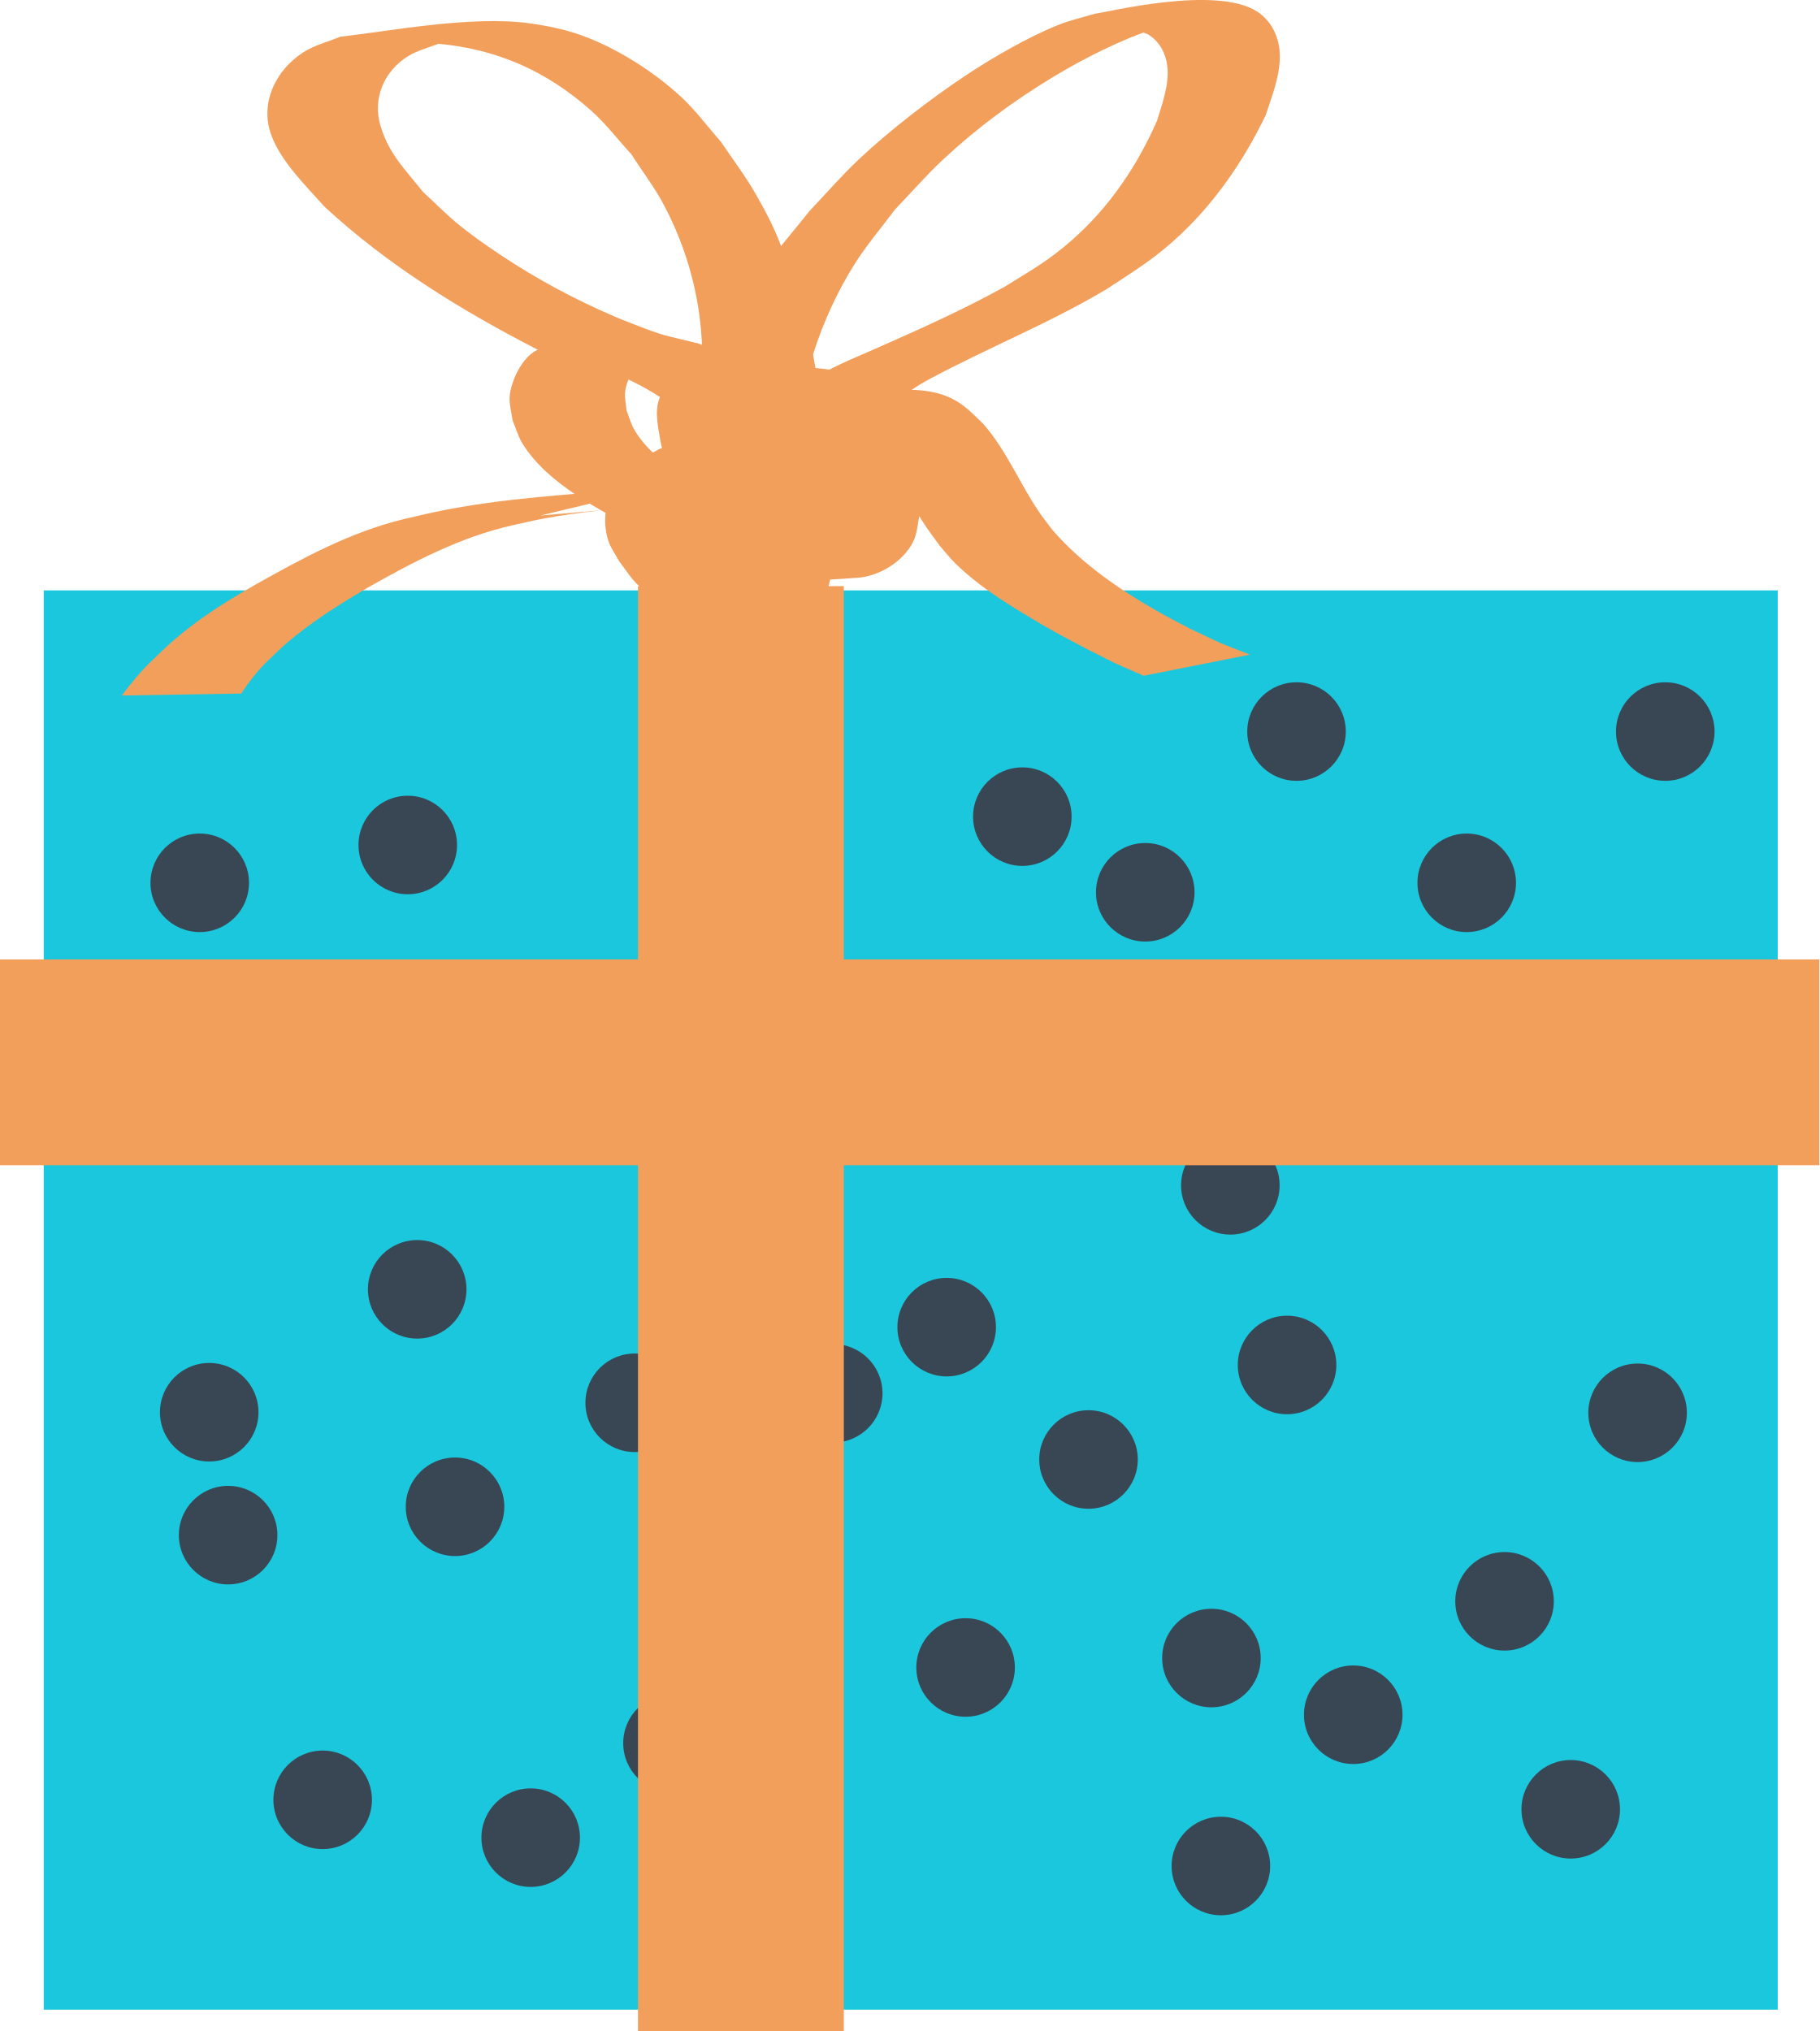
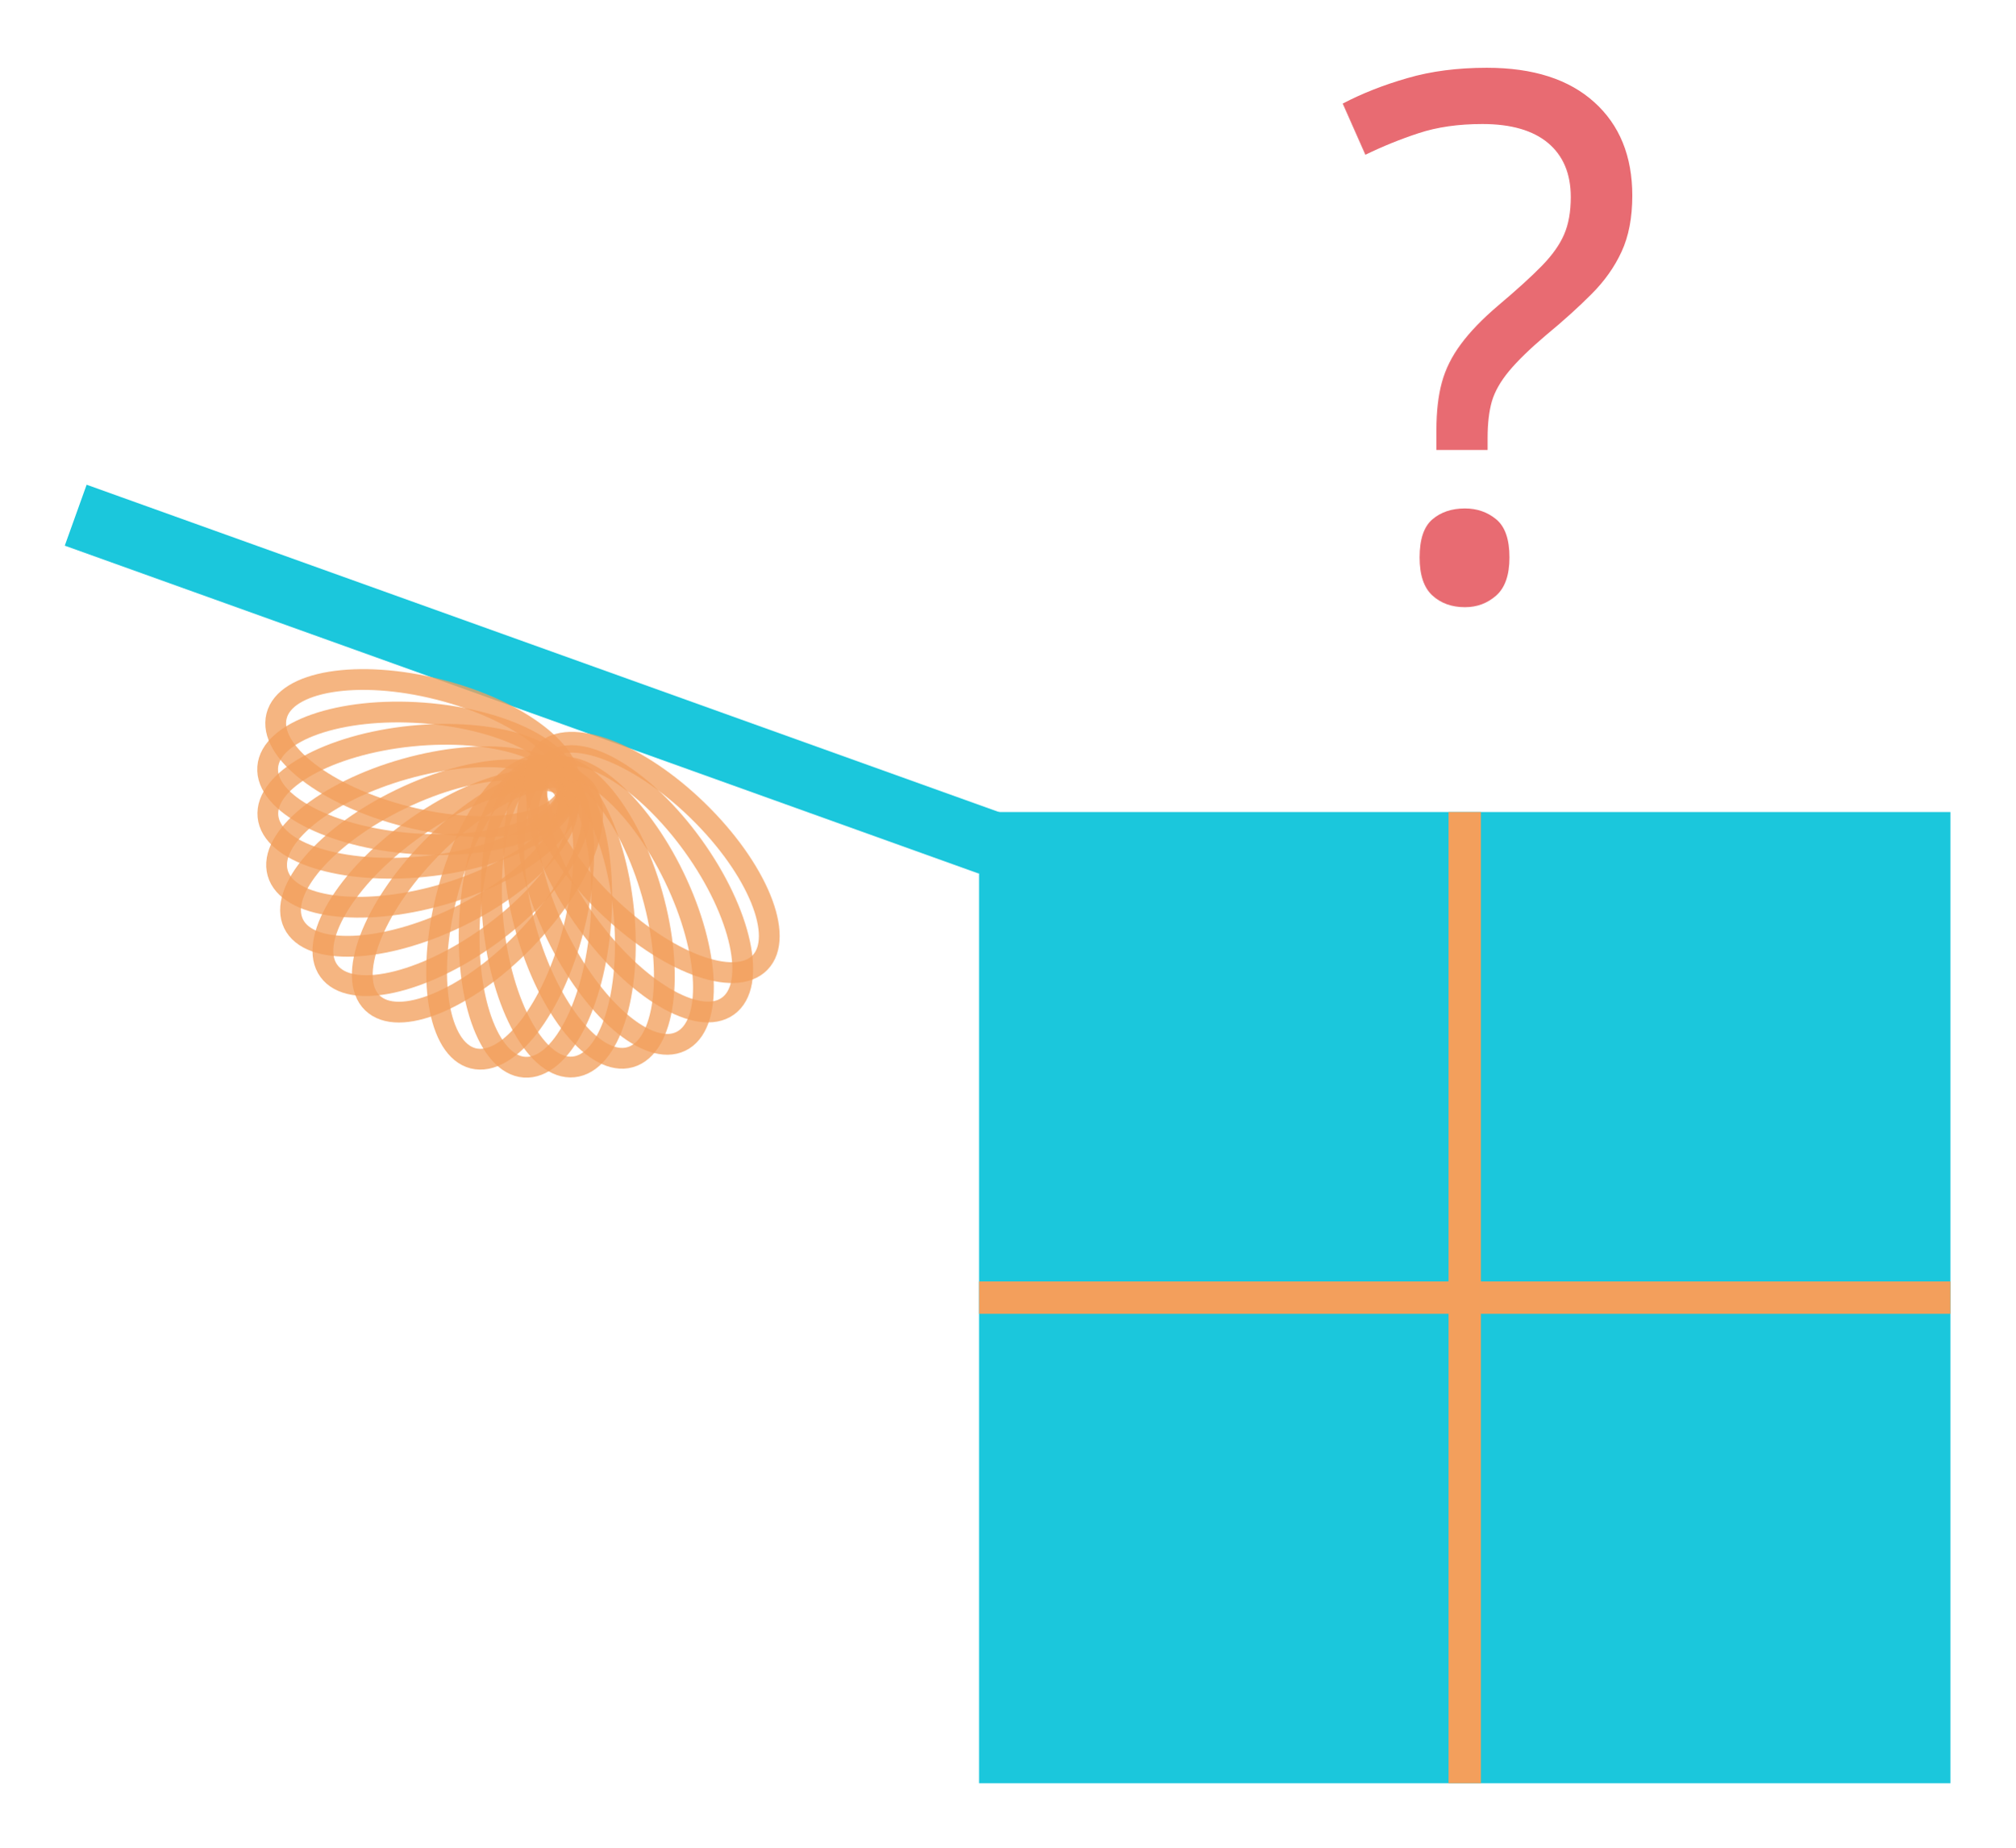
- <svg xmlns="http://www.w3.org/2000/svg" width="63.583mm" height="70.991mm" viewBox="0 0 63.583 70.991" version="1.1" id="svg5">
+ <svg xmlns="http://www.w3.org/2000/svg" width="155.592mm" height="142.707mm" viewBox="0 0 155.592 142.707" version="1.1" id="svg5">
  <defs id="defs2" />
-   <g id="layer1" transform="translate(-77.28202,-141.9644)">
-     <rect style="opacity:1;fill:#1bc7dc;fill-opacity:1;stroke:none;stroke-width:6.943;stroke-linecap:square;stroke-linejoin:miter;stroke-miterlimit:4;stroke-dasharray:none;stroke-opacity:1;paint-order:stroke fill markers" id="rect4003" width="60.602" height="49.609" x="78.81" y="162.601" />
-     <g id="g6745" transform="matrix(0.4437902,0,0,0.4437902,90.32845,69.47015)">
-       <path style="opacity:1;fill:#f39f5c;fill-opacity:1;stroke:none;stroke-width:13.8;stroke-linecap:square;stroke-linejoin:miter;stroke-miterlimit:4;stroke-dasharray:none;stroke-opacity:1;paint-order:stroke fill markers" id="path6413" d="m 33.427,200.601 c -0.042,-0.545 -0.137,-1.089 -0.127,-1.635 0.09,-5.051 1.924,-10.546 4.588,-14.794 0.95,-1.515 2.127,-2.875 3.191,-4.312 1.277,-1.326 2.482,-2.724 3.83,-3.977 2.696,-2.506 5.506,-4.577 8.649,-6.48 2.369,-1.434 5.355,-2.952 8.028,-3.806 1.08,-0.345 2.213,-0.494 3.32,-0.741 -1.873,0.229 -3.814,0.138 -5.62,0.687 -0.564,0.171 1.181,0.216 1.695,0.505 0.43,0.242 0.8,0.617 1.053,1.041 1.089,1.827 0.236,3.949 -0.31,5.76 -1.548,3.558 -3.773,6.841 -6.704,9.414 -1.919,1.685 -3.177,2.348 -5.33,3.691 -3.431,1.898 -7.018,3.485 -10.603,5.064 -0.725,0.319 -1.457,0.62 -2.174,0.956 -0.626,0.293 -1.236,0.62 -1.854,0.93 -2.315,1.139 -4.212,2.904 -6.149,4.572 0,0 9.231,0.056 9.231,0.056 v 0 c 1.775,-1.619 3.589,-3.217 5.722,-4.357 4.579,-2.449 9.42,-4.384 13.887,-7.049 2.04,-1.35 3.518,-2.222 5.355,-3.872 3.045,-2.734 5.398,-6.15 7.168,-9.817 0.685,-2.088 1.751,-4.55 0.63,-6.728 -0.296,-0.575 -0.752,-1.095 -1.295,-1.446 -3.268,-2.111 -11.957,0.097 -12.768,0.165 -0.962,0.295 -1.951,0.511 -2.885,0.884 -2.374,0.95 -5.19,2.581 -7.278,3.967 -2.777,1.843 -6.022,4.344 -8.434,6.617 -1.36,1.281 -2.581,2.702 -3.871,4.053 -1.157,1.475 -2.424,2.87 -3.47,4.426 -1.404,2.087 -3.551,6.416 -4.507,8.795 -0.461,1.148 -0.781,2.349 -1.159,3.527 -0.493,1.534 -0.953,3.078 -1.444,4.613 0,0 9.634,-0.709 9.634,-0.709 z" />
-       <path style="opacity:1;fill:#f39f5c;fill-opacity:1;stroke:none;stroke-width:13.8;stroke-linecap:square;stroke-linejoin:miter;stroke-miterlimit:4;stroke-dasharray:none;stroke-opacity:1;paint-order:stroke fill markers" id="path6415" d="m 36.21,196.805 c -2.696,-2.051 -5.446,-4.121 -8.53,-5.567 -0.655,-0.307 -1.343,-0.539 -2.014,-0.809 -4.909,-1.2 -3.086,-0.959 -12.306,0.358 -1.466,0.209 -2.557,2.577 -2.624,3.843 -0.032,0.612 0.153,1.216 0.229,1.823 0.261,0.612 0.434,1.269 0.784,1.835 2.015,3.26 6.272,5.299 9.517,7.093 1.5,0.885 3.099,1.675 4.425,2.827 0.36,0.313 0.957,0.775 0.891,1.37 -0.018,0.164 -0.177,0.278 -0.266,0.417 -0.229,0.065 -0.451,0.171 -0.688,0.195 -0.346,0.036 -1.389,0.033 -1.044,-0.016 2.558,-0.363 5.191,-0.293 7.696,-0.929 0.549,-0.139 -1.086,-0.348 -1.581,-0.624 -1.328,-0.74 -1.586,-1.25 -2.546,-2.383 -0.249,-0.48 -0.587,-0.923 -0.746,-1.44 -0.448,-1.453 0.043,-2.989 1.083,-4.047 0.961,-0.978 1.671,-1.17 2.896,-1.743 1.742,-0.642 3.577,-0.874 5.403,-1.123 0.895,-0.122 1.771,-0.113 2.537,-0.675 0.263,-0.193 0.406,-0.51 0.609,-0.766 -0.017,-0.369 0.054,-0.754 -0.051,-1.108 -0.473,-1.59 -2.476,-2.545 -3.951,-2.86 -0.405,-0.086 -0.823,-0.098 -1.235,-0.147 -1.477,2.786 -8.096,-0.782 -11.23,1.312 -0.278,0.186 -0.559,0.399 -0.734,0.684 -0.65,1.059 -0.353,2.392 -0.165,3.513 0.268,1.689 1.281,3.985 0.343,5.625 -0.123,0.215 -0.339,0.36 -0.509,0.54 -3.702,-0.315 0.535,0.088 8.173,-1.018 0.232,-0.034 -0.459,-0.112 -0.667,-0.218 -0.284,-0.145 -0.896,-0.638 -1.05,-0.935 -0.078,-0.151 -0.042,-0.338 -0.063,-0.507 0.087,-0.212 0.117,-0.456 0.26,-0.635 0.797,-0.998 2.463,-1.445 3.636,-1.602 0.654,-0.088 2.629,-0.215 1.977,-0.117 -2.193,0.331 -4.403,0.544 -6.604,0.816 1.978,0.251 4.132,0.706 5.217,2.585 0.546,0.945 0.475,1.401 0.572,2.447 -0.102,0.391 -0.135,0.808 -0.307,1.174 -0.557,1.189 -1.88,1.96 -3.128,2.21 -0.461,0.092 -1.876,0.12 -1.41,0.059 2.586,-0.34 5.183,-0.596 7.774,-0.895 -0.34,-0.126 -0.701,-0.205 -1.02,-0.377 -0.983,-0.529 -1.895,-1.677 -1.507,-2.856 0.077,-0.233 0.246,-0.425 0.369,-0.637 0.573,-0.721 1.351,-1.207 2.154,-1.634 0.296,-0.157 1.202,-0.553 1.514,-0.739 0.199,-0.118 0.377,-0.269 0.565,-0.404 0.782,-0.849 0.943,-2.037 1.553,-2.995 0.53,-0.833 0.662,-0.848 1.406,-1.477 0.311,-0.143 0.607,-0.328 0.934,-0.429 0.327,-0.101 1.354,-0.208 1.013,-0.173 -2.703,0.274 -5.42,0.452 -8.101,0.891 -0.377,0.062 0.76,0.119 1.118,0.252 1.046,0.388 1.356,0.752 2.22,1.443 1.541,1.475 2.53,3.381 3.631,5.179 1.026,1.676 0.827,1.336 1.986,2.937 0.404,0.457 0.777,0.943 1.212,1.371 1.64,1.615 3.567,2.868 5.527,4.05 2.337,1.409 2.344,1.371 4.768,2.664 3.045,1.531 1.529,0.819 4.544,2.143 0,0 8.366,-1.663 8.366,-1.663 v 0 c -3.126,-1.228 -1.561,-0.554 -4.691,-2.033 -0.795,-0.422 -1.601,-0.823 -2.384,-1.267 -3.109,-1.764 -6.131,-3.812 -8.484,-6.53 -0.344,-0.461 -0.707,-0.909 -1.031,-1.384 -1.546,-2.272 -2.579,-4.878 -4.408,-6.958 -0.731,-0.701 -1.277,-1.31 -2.157,-1.829 -3.315,-1.955 -8.937,-8e-4 -11.474,0.259 -0.359,0.037 -0.687,0.231 -1.004,0.404 -0.333,0.181 -0.623,0.434 -0.935,0.651 -0.858,0.907 -0.753,0.713 -1.427,1.758 -0.456,0.706 -0.798,1.595 -1.379,2.208 -0.124,0.131 -0.279,0.23 -0.419,0.345 -1.496,0.939 -3.163,1.709 -4.078,3.31 -0.117,0.329 -0.291,0.642 -0.351,0.986 -0.272,1.544 0.621,3.047 1.836,3.929 0.352,0.256 0.761,0.424 1.141,0.637 3.451,-0.18 6.907,-0.287 10.354,-0.54 1.451,-0.107 2.997,-0.946 3.891,-2.09 0.781,-0.999 0.738,-1.565 0.964,-2.763 -0.133,-1.161 -0.11,-1.864 -0.663,-2.941 -0.235,-0.458 -0.549,-0.88 -0.905,-1.253 -1.38,-1.443 -2.942,-1.685 -4.823,-2.02 -3.564,0.191 -7.131,0.342 -10.693,0.574 -2.198,0.143 -5.099,0.637 -6.313,2.767 -0.181,0.318 -0.2,0.705 -0.3,1.057 0.041,0.345 0.005,0.708 0.124,1.034 0.125,0.345 0.85,1.066 1.107,1.295 2.93,2.614 8.743,2.189 11.377,-0.715 0.128,-0.28 0.294,-0.546 0.383,-0.841 0.598,-1.976 -0.123,-4.027 -0.475,-5.97 -0.058,-0.674 -0.193,-1.291 0.025,-1.954 0.178,-0.54 0.523,-0.78 1.035,-0.987 0.275,-0.112 1.16,-0.24 0.863,-0.224 -2.69,0.149 -5.373,0.415 -8.06,0.623 0.407,-0.009 0.815,-0.056 1.221,-0.026 1.22,0.089 2.83,0.542 3.448,1.727 0.051,0.097 0.028,0.217 0.042,0.326 -0.144,0.115 -0.266,0.265 -0.432,0.345 -0.645,0.312 -1.466,0.379 -2.144,0.499 -1.815,0.321 -3.63,0.67 -5.33,1.417 -1.306,0.748 -2.046,1.009 -3.014,2.208 -1.125,1.394 -1.517,3.265 -0.966,4.987 0.184,0.574 0.56,1.067 0.84,1.6 1.091,1.451 1.094,1.665 2.54,2.767 0.464,0.354 0.89,0.923 1.473,0.945 3.509,0.131 7.022,-0.229 10.523,-0.495 0.423,-0.032 0.85,-0.173 1.21,-0.397 0.322,-0.2 0.515,-0.557 0.772,-0.835 0.049,-0.332 0.19,-0.663 0.148,-0.996 -0.117,-0.923 -0.661,-1.35 -1.355,-1.888 -1.515,-1.172 -3.305,-1.908 -4.962,-2.839 -2.975,-1.572 -7.33,-3.58 -9.115,-6.554 -0.293,-0.488 -0.429,-1.055 -0.643,-1.583 -0.033,-0.495 -0.158,-0.992 -0.099,-1.484 0.103,-0.859 0.589,-1.74 1.297,-2.251 0.358,-0.258 1.661,-0.518 1.219,-0.522 -12.029,-0.101 -8.379,0.294 -5.209,0.759 0.688,0.23 1.394,0.412 2.064,0.69 2.392,0.992 5.069,2.672 6.777,4.645 0.222,0.257 0.388,0.558 0.583,0.836 0,0 9.644,-1.527 9.644,-1.527 z" />
-       <path style="opacity:1;fill:#f39f5c;fill-opacity:1;stroke:none;stroke-width:13.8;stroke-linecap:square;stroke-linejoin:miter;stroke-miterlimit:4;stroke-dasharray:none;stroke-opacity:1;paint-order:stroke fill markers" id="path6417" d="m 35.238,194.194 c -0.4,-1.292 -0.499,-2.65 -0.826,-3.957 -0.298,-1.191 -0.667,-2.363 -1.026,-3.536 -1.092,-3.567 -1.385,-4.795 -3.307,-8.131 -0.809,-1.405 -1.798,-2.697 -2.697,-4.046 -1.056,-1.189 -1.998,-2.489 -3.167,-3.566 -2.131,-1.964 -5.048,-3.825 -7.793,-4.814 -1.314,-0.473 -2.698,-0.756 -4.081,-0.951 -4.595,-0.649 -11.174,0.637 -14.937,1.048 -0.965,0.406 -2.01,0.656 -2.894,1.218 -2.17,1.379 -3.48,4 -2.542,6.541 0.78,2.113 2.762,4.019 4.186,5.63 4.965,4.592 10.752,8.163 16.745,11.241 1.159,0.589 2.361,1.074 3.586,1.507 0,0 9.18,-1.946 9.18,-1.946 v 0 c -1.464,-0.303 -2.909,-0.675 -4.307,-1.217 -0.756,-0.298 -1.521,-0.573 -2.268,-0.893 -3.167,-1.355 -6.222,-2.987 -9.087,-4.903 -1.104,-0.738 -2.199,-1.496 -3.229,-2.334 -1.001,-0.814 -1.904,-1.743 -2.856,-2.614 -1.433,-1.806 -2.69,-2.983 -3.354,-5.222 -0.638,-2.148 0.287,-4.303 2.168,-5.466 0.787,-0.487 1.714,-0.7 2.571,-1.05 -1.414,0.023 -2.86,-0.233 -4.241,0.07 -1.296,0.284 2.66,-0.133 3.981,-0.013 4.691,0.427 8.554,2.128 12.091,5.255 1.172,1.036 2.121,2.301 3.182,3.452 0.849,1.319 1.808,2.572 2.546,3.956 2.266,4.248 3.347,9.149 2.971,13.951 -0.041,0.522 -0.163,1.035 -0.244,1.552 0,0 9.65,-0.759 9.65,-0.759 z" />
-       <path style="opacity:1;fill:#f39f5c;fill-opacity:1;stroke:none;stroke-width:13.8;stroke-linecap:square;stroke-linejoin:miter;stroke-miterlimit:4;stroke-dasharray:none;stroke-opacity:1;paint-order:stroke fill markers" id="path6419" d="m 22.728,201.66 c -5.218,0.531 -10.517,0.725 -15.706,1.609 -2.071,0.352 -2.622,0.511 -4.669,0.982 -4.172,1.017 -7.954,3.076 -11.667,5.166 -2.006,1.148 -3.982,2.376 -5.779,3.837 -0.986,0.801 -1.38,1.214 -2.288,2.084 -0.905,0.85 -1.684,1.805 -2.426,2.795 0,0 9.398,-0.154 9.398,-0.154 v 0 c 0.637,-0.937 1.312,-1.841 2.143,-2.621 0.938,-0.896 1.174,-1.16 2.204,-1.98 1.753,-1.396 3.661,-2.581 5.585,-3.721 3.615,-2.044 7.311,-3.997 11.397,-4.922 0.764,-0.167 1.524,-0.353 2.292,-0.5 1.637,-0.313 3.106,-0.512 4.759,-0.69 0.717,-0.077 1.435,-0.135 2.153,-0.197 0.529,-0.046 2.116,-0.174 1.587,-0.128 -2.848,0.249 -5.697,0.491 -8.545,0.736 0,0 9.561,-2.296 9.561,-2.296 z" />
+   <g id="layer1" transform="translate(237.5611,-128.7475)">
+     <rect style="fill:#1bc7dc;fill-opacity:1;stroke-width:13.559;stroke-linecap:square;paint-order:stroke fill markers" id="rect882" width="75" height="75" x="-161.969" y="191.455" />
+     <rect style="fill:#1bc7dc;fill-opacity:1;stroke-width:14.064;stroke-linecap:square;paint-order:stroke fill markers" id="rect986" width="5" height="75" x="-239.392" y="-161.176" transform="rotate(-70.25963)" />
+     <g id="g2601" transform="matrix(-0.1575016,0.6219025,0.6219025,0.1575016,-438.1604,312.3372)">
+       <ellipse style="fill:none;stroke:#f39f5c;stroke-width:2.5;stroke-linecap:square;stroke-miterlimit:4;stroke-dasharray:none;stroke-opacity:0.766;paint-order:stroke fill markers" id="ellipse1427" cx="-278.798" cy="304.435" rx="7.89" ry="18.151" />
+       <ellipse style="fill:none;stroke:#f39f5c;stroke-width:2.5;stroke-linecap:square;stroke-miterlimit:4;stroke-dasharray:none;stroke-opacity:0.766;paint-order:stroke fill markers" id="ellipse1427-2" cx="-218.624" cy="347.887" rx="7.89" ry="18.151" transform="rotate(10)" />
+       <ellipse style="fill:none;stroke:#f39f5c;stroke-width:2.5;stroke-linecap:square;stroke-miterlimit:4;stroke-dasharray:none;stroke-opacity:0.766;paint-order:stroke fill markers" id="ellipse1427-4" cx="-152.143" cy="380.276" rx="7.89" ry="18.151" transform="rotate(20)" />
+       <ellipse style="fill:none;stroke:#f39f5c;stroke-width:2.5;stroke-linecap:square;stroke-miterlimit:4;stroke-dasharray:none;stroke-opacity:0.766;paint-order:stroke fill markers" id="ellipse1427-7" cx="-80.083" cy="400.467" rx="7.89" ry="18.151" transform="rotate(30)" />
+       <ellipse style="fill:none;stroke:#f39f5c;stroke-width:2.5;stroke-linecap:square;stroke-miterlimit:4;stroke-dasharray:none;stroke-opacity:0.766;paint-order:stroke fill markers" id="ellipse1427-9" cx="-6.159" cy="407.629" rx="7.89" ry="18.151" transform="rotate(40)" />
+       <ellipse style="fill:none;stroke:#f39f5c;stroke-width:2.5;stroke-linecap:square;stroke-miterlimit:4;stroke-dasharray:none;stroke-opacity:0.766;paint-order:stroke fill markers" id="ellipse1427-3" cx="68.652" cy="402.906" rx="7.89" ry="18.151" transform="rotate(50)" />
+       <ellipse style="fill:none;stroke:#f39f5c;stroke-width:2.5;stroke-linecap:square;stroke-miterlimit:4;stroke-dasharray:none;stroke-opacity:0.766;paint-order:stroke fill markers" id="ellipse2291" cx="140.864" cy="386.03" rx="7.89" ry="18.151" transform="rotate(60)" />
+       <ellipse style="fill:none;stroke:#f39f5c;stroke-width:2.5;stroke-linecap:square;stroke-miterlimit:4;stroke-dasharray:none;stroke-opacity:0.766;paint-order:stroke fill markers" id="ellipse2539" cx="319.333" cy="262.815" rx="7.89" ry="18.151" transform="rotate(90)" />
+       <ellipse style="fill:none;stroke:#f39f5c;stroke-width:2.5;stroke-linecap:square;stroke-miterlimit:4;stroke-dasharray:none;stroke-opacity:0.766;paint-order:stroke fill markers" id="ellipse2541" cx="363.193" cy="203.035" rx="7.89" ry="18.151" transform="rotate(100)" />
+       <ellipse style="fill:none;stroke:#f39f5c;stroke-width:2.5;stroke-linecap:square;stroke-miterlimit:4;stroke-dasharray:none;stroke-opacity:0.766;paint-order:stroke fill markers" id="ellipse2543" cx="395.681" cy="136.594" rx="7.89" ry="18.151" transform="rotate(110)" />
+       <ellipse style="fill:none;stroke:#f39f5c;stroke-width:2.5;stroke-linecap:square;stroke-miterlimit:4;stroke-dasharray:none;stroke-opacity:0.766;paint-order:stroke fill markers" id="ellipse2545" cx="417.104" cy="65.358" rx="7.89" ry="18.151" transform="rotate(120)" />
+       <ellipse style="fill:none;stroke:#f39f5c;stroke-width:2.5;stroke-linecap:square;stroke-miterlimit:4;stroke-dasharray:none;stroke-opacity:0.766;paint-order:stroke fill markers" id="ellipse2547" cx="425.283" cy="-8.724" rx="7.89" ry="18.151" transform="rotate(130)" />
+       <ellipse style="fill:none;stroke:#f39f5c;stroke-width:2.5;stroke-linecap:square;stroke-miterlimit:4;stroke-dasharray:none;stroke-opacity:0.766;paint-order:stroke fill markers" id="ellipse2549" cx="421.24" cy="-82.041" rx="7.89" ry="18.151" transform="rotate(140)" />
+       <ellipse style="fill:none;stroke:#f39f5c;stroke-width:2.5;stroke-linecap:square;stroke-miterlimit:4;stroke-dasharray:none;stroke-opacity:0.766;paint-order:stroke fill markers" id="ellipse2551" cx="403.886" cy="-152.776" rx="7.89" ry="18.151" transform="rotate(150)" />
    </g>
-     <circle id="path7353" style="fill:#394755;fill-opacity:1;stroke:none;stroke-width:0.265" cx="134.515" cy="191.347" r="1.722" />
-     <circle id="path7353-3" style="fill:#394755;fill-opacity:1;stroke:none;stroke-width:0.265" cx="122.264" cy="189.675" r="1.722" />
-     <circle id="path7353-0" style="fill:#394755;fill-opacity:1;stroke:none;stroke-width:0.265" cx="111.029" cy="200.249" r="1.722" />
-     <circle id="path7353-1" style="fill:#394755;fill-opacity:1;stroke:none;stroke-width:0.265" cx="119.951" cy="207.188" r="1.722" />
-     <circle id="path7353-7" style="fill:#394755;fill-opacity:1;stroke:none;stroke-width:0.265" cx="132.178" cy="205.206" r="1.722" />
-     <circle id="path7353-8" style="fill:#394755;fill-opacity:1;stroke:none;stroke-width:0.265" cx="124.577" cy="201.901" r="1.722" />
-     <circle id="path7353-9" style="fill:#394755;fill-opacity:1;stroke:none;stroke-width:0.265" cx="128.543" cy="172.822" r="1.722" />
-     <circle id="path7353-15" style="fill:#394755;fill-opacity:1;stroke:none;stroke-width:0.265" cx="113.012" cy="170.509" r="1.722" />
-     <circle id="path7353-4" style="fill:#394755;fill-opacity:1;stroke:none;stroke-width:0.265" cx="91.533" cy="171.5" r="1.722" />
-     <circle id="path7353-92" style="fill:#394755;fill-opacity:1;stroke:none;stroke-width:0.265" cx="84.263" cy="172.822" r="1.722" />
-     <circle id="path7353-5" style="fill:#394755;fill-opacity:1;stroke:none;stroke-width:0.265" cx="85.255" cy="195.623" r="1.722" />
-     <circle id="path7353-74" style="fill:#394755;fill-opacity:1;stroke:none;stroke-width:0.265" cx="91.863" cy="187.031" r="1.722" />
-     <circle id="path7353-99" style="fill:#394755;fill-opacity:1;stroke:none;stroke-width:0.265" cx="93.185" cy="194.632" r="1.722" />
-     <circle id="path7353-45" style="fill:#394755;fill-opacity:1;stroke:none;stroke-width:0.265" cx="88.559" cy="204.875" r="1.722" />
-     <circle id="path7353-93" style="fill:#394755;fill-opacity:1;stroke:none;stroke-width:0.265" cx="95.829" cy="206.197" r="1.722" />
-     <circle id="path7353-57" style="fill:#394755;fill-opacity:1;stroke:none;stroke-width:0.265" cx="84.594" cy="191.327" r="1.722" />
-     <circle id="path7353-08" style="fill:#394755;fill-opacity:1;stroke:none;stroke-width:0.265" cx="110.368" cy="188.353" r="1.722" />
-     <circle id="path7353-19" style="fill:#394755;fill-opacity:1;stroke:none;stroke-width:0.265" cx="119.621" cy="199.919" r="1.722" />
-     <circle id="path7353-97" style="fill:#394755;fill-opacity:1;stroke:none;stroke-width:0.265" cx="135.482" cy="167.535" r="1.722" />
-     <circle id="path7353-82" style="fill:#394755;fill-opacity:1;stroke:none;stroke-width:0.265" cx="122.595" cy="167.535" r="1.722" />
-     <circle id="path7353-53" style="fill:#394755;fill-opacity:1;stroke:none;stroke-width:0.265" cx="117.308" cy="173.153" r="1.722" />
-     <circle id="path7353-49" style="fill:#394755;fill-opacity:1;stroke:none;stroke-width:0.265" cx="131.517" cy="178.77" r="1.722" />
-     <circle id="path7353-02" style="fill:#394755;fill-opacity:1;stroke:none;stroke-width:0.265" cx="120.282" cy="183.396" r="1.722" />
-     <circle id="path7353-01" style="fill:#394755;fill-opacity:1;stroke:none;stroke-width:0.265" cx="109.377" cy="180.422" r="1.722" />
-     <circle id="path7353-96" style="fill:#394755;fill-opacity:1;stroke:none;stroke-width:0.265" cx="96.159" cy="180.092" r="1.722" />
-     <circle id="path7353-2" style="fill:#394755;fill-opacity:1;stroke:none;stroke-width:0.265" cx="102.768" cy="173.483" r="1.722" />
-     <circle id="path7353-12" style="fill:#394755;fill-opacity:1;stroke:none;stroke-width:0.265" cx="106.403" cy="190.666" r="1.722" />
-     <circle id="path7353-07" style="fill:#394755;fill-opacity:1;stroke:none;stroke-width:0.265" cx="99.464" cy="190.997" r="1.722" />
-     <circle id="path7353-31" style="fill:#394755;fill-opacity:1;stroke:none;stroke-width:0.265" cx="100.785" cy="202.893" r="1.722" />
-     <circle id="path7353-190" style="fill:#394755;fill-opacity:1;stroke:none;stroke-width:0.265" cx="115.325" cy="192.979" r="1.722" />
-     <circle id="path7353-56" style="fill:#394755;fill-opacity:1;stroke:none;stroke-width:0.265" cx="104.09" cy="198.597" r="1.722" />
-     <circle id="path7353-77" style="fill:#394755;fill-opacity:1;stroke:none;stroke-width:0.265" cx="129.865" cy="197.936" r="1.722" />
-     <rect style="opacity:1;fill:#f39f5c;fill-opacity:1;stroke:none;stroke-width:4.076;stroke-linecap:square;stroke-linejoin:miter;stroke-miterlimit:4;stroke-dasharray:none;stroke-opacity:1;paint-order:stroke fill markers" id="rect4409" width="63.583" height="7.194" x="77.282" y="175.5" />
-     <rect style="fill:#f39f5c;fill-opacity:1;stroke:none;stroke-width:3.632;stroke-linecap:square;stroke-linejoin:miter;stroke-miterlimit:4;stroke-dasharray:none;stroke-opacity:1;paint-order:stroke fill markers" id="rect4409-8" width="50.503" height="7.194" x="-212.955" y="99.579" transform="rotate(-90)" />
+     <path style="fill:none;stroke:#f39f5c;stroke-width:2.5;stroke-linecap:butt;stroke-linejoin:miter;stroke-miterlimit:4;stroke-dasharray:none;stroke-opacity:1" d="m -124.469,191.455 v 75" id="path2636" />
+     <path style="fill:none;stroke:#f39f5c;stroke-width:2.5;stroke-linecap:butt;stroke-linejoin:miter;stroke-miterlimit:4;stroke-dasharray:none;stroke-opacity:1" d="m -86.969,228.955 h -75" id="path3129" />
+     <text xml:space="preserve" style="font-style:normal;font-variant:normal;font-weight:normal;font-stretch:normal;font-size:56.444px;line-height:1.25;font-family:Bitter;-inkscape-font-specification:'Bitter, @wght=900';font-variant-ligatures:none;font-variant-caps:normal;font-variant-numeric:normal;font-variant-east-asian:normal;font-variation-settings:'wght' 900;letter-spacing:0px;word-spacing:0px;fill:#e86b72;fill-opacity:1;stroke-width:1.042;stroke-miterlimit:4;stroke-dasharray:none" x="-134.562" y="174.839" id="text5025">
+       <tspan id="tspan5023" style="font-style:normal;font-variant:normal;font-weight:normal;font-stretch:normal;font-size:56.444px;font-family:Bitter;-inkscape-font-specification:'Bitter, @wght=900';font-variant-ligatures:none;font-variant-caps:normal;font-variant-numeric:normal;font-variant-east-asian:normal;font-variation-settings:'wght' 900;fill:#e86b72;fill-opacity:1;stroke-width:1.042;stroke-miterlimit:4;stroke-dasharray:none" x="-134.562" y="174.839">?</tspan>
+     </text>
  </g>
</svg>
